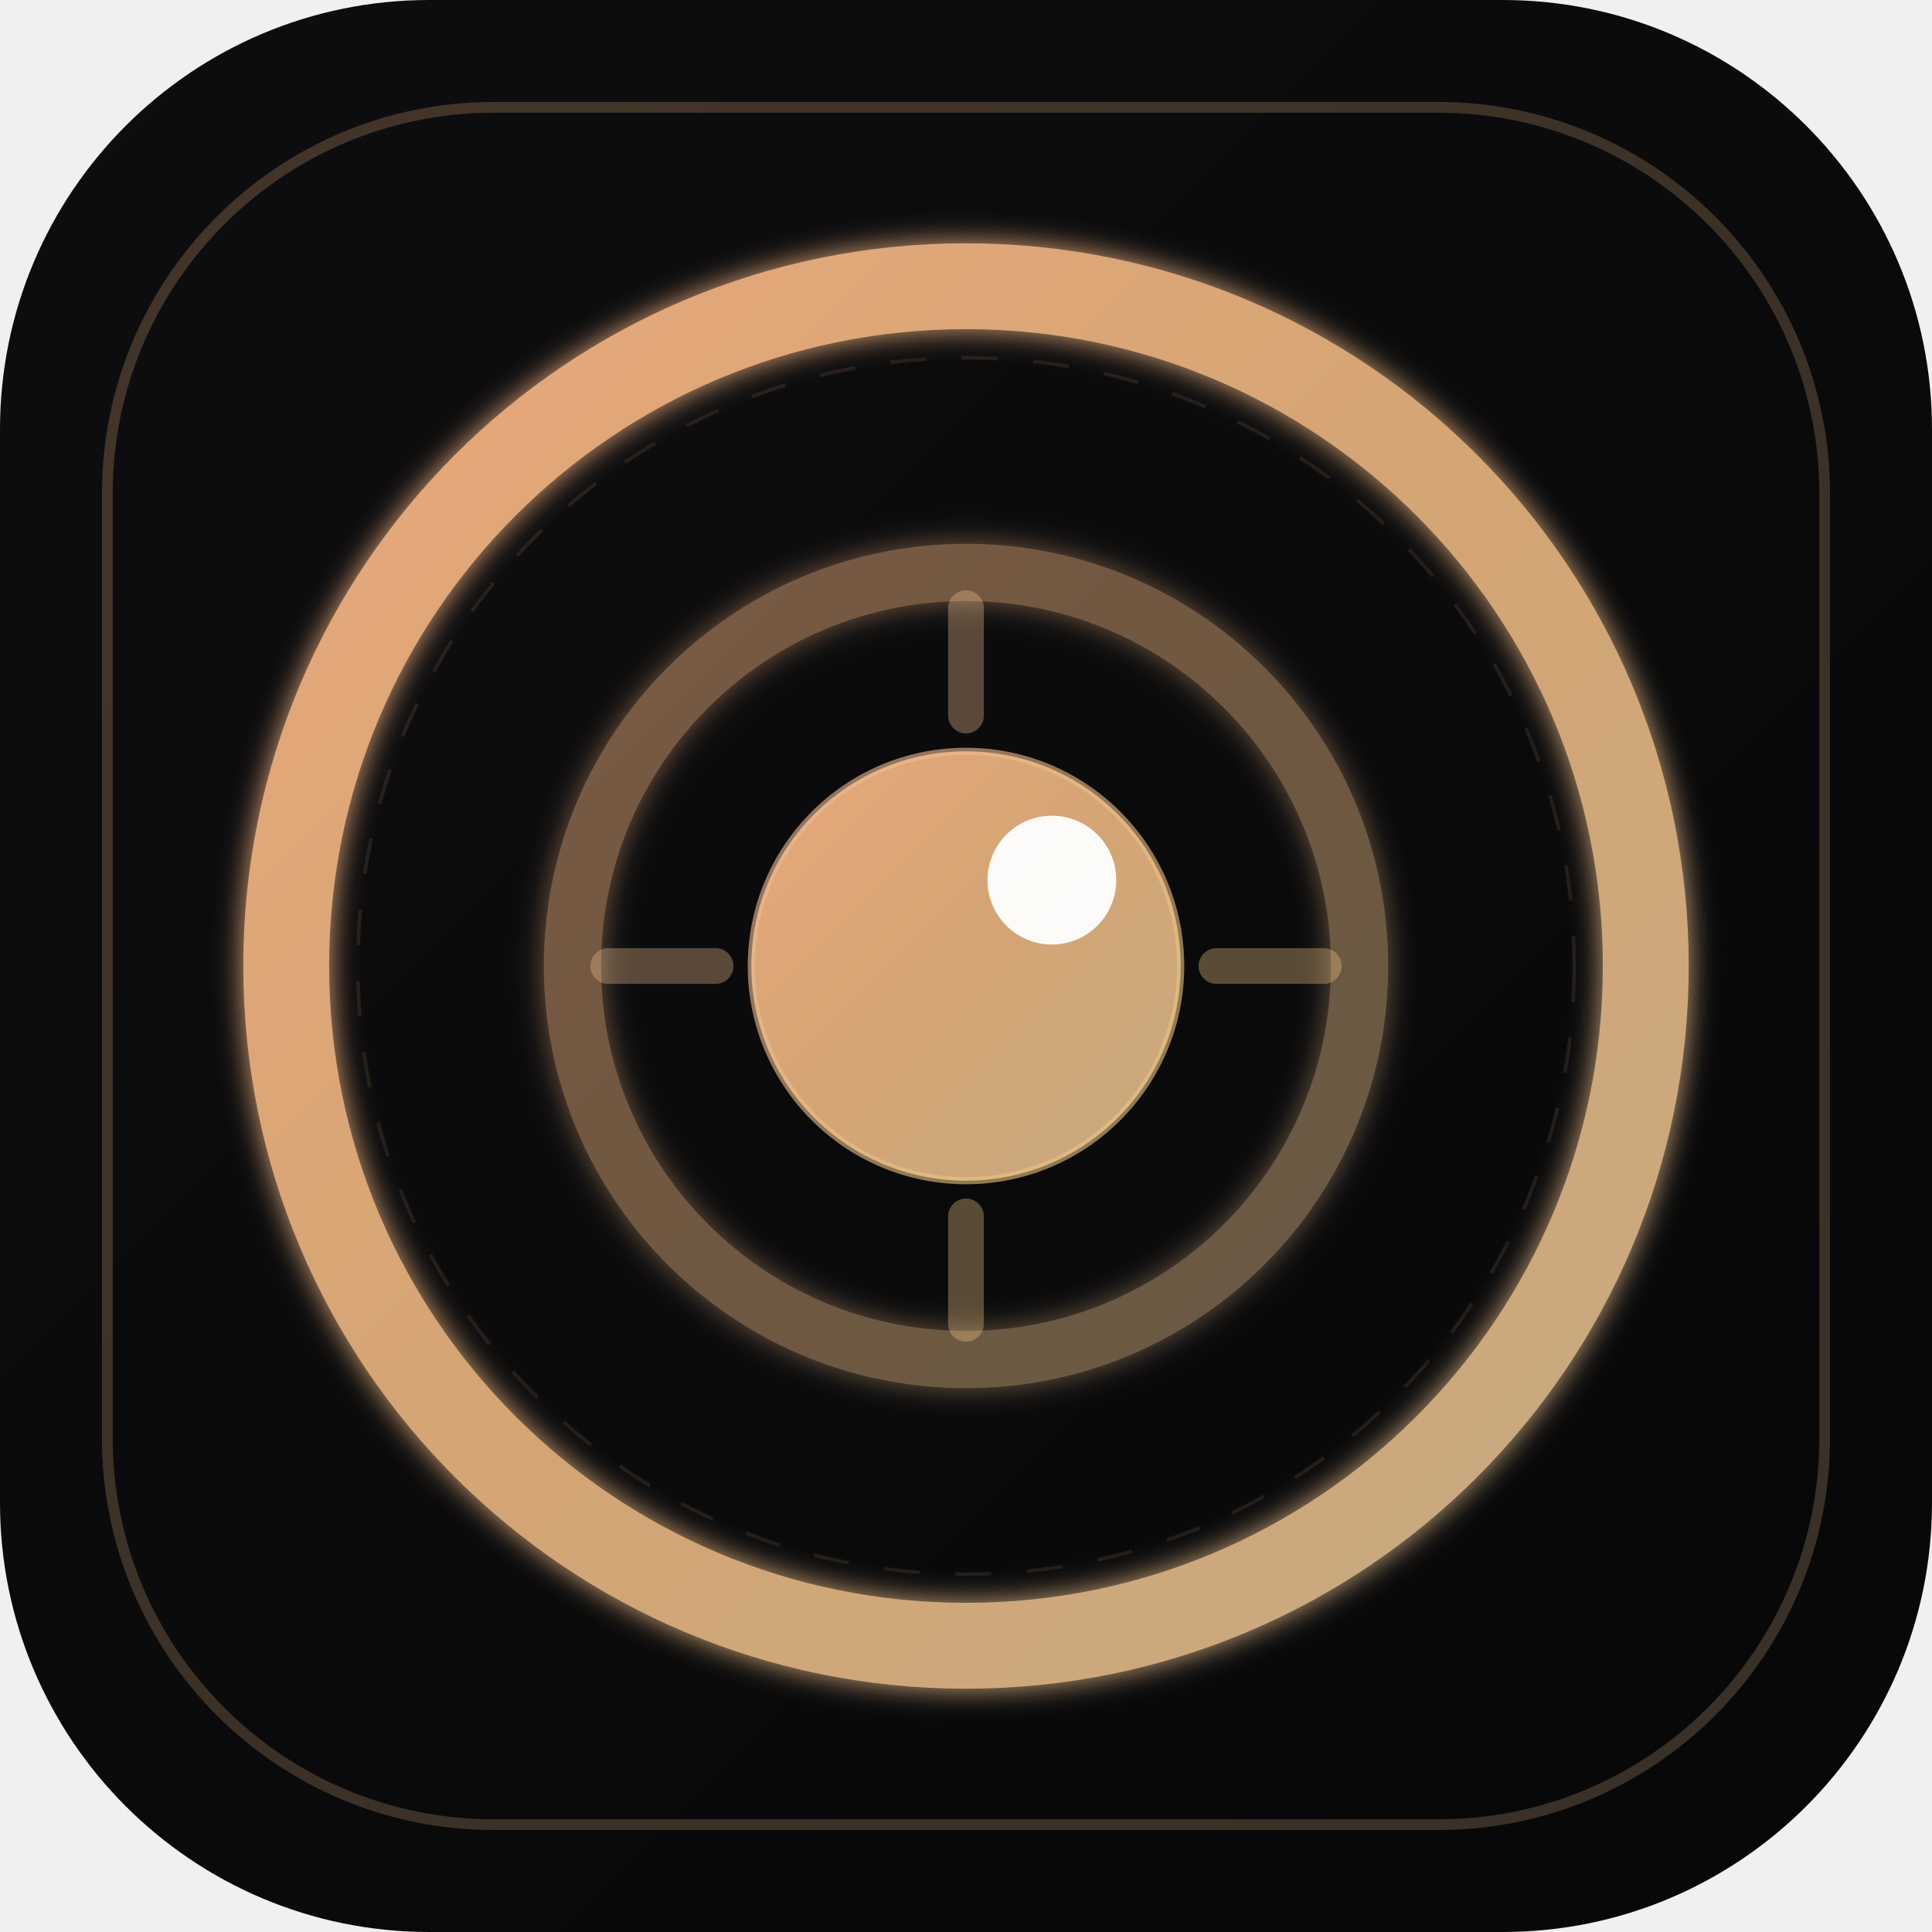
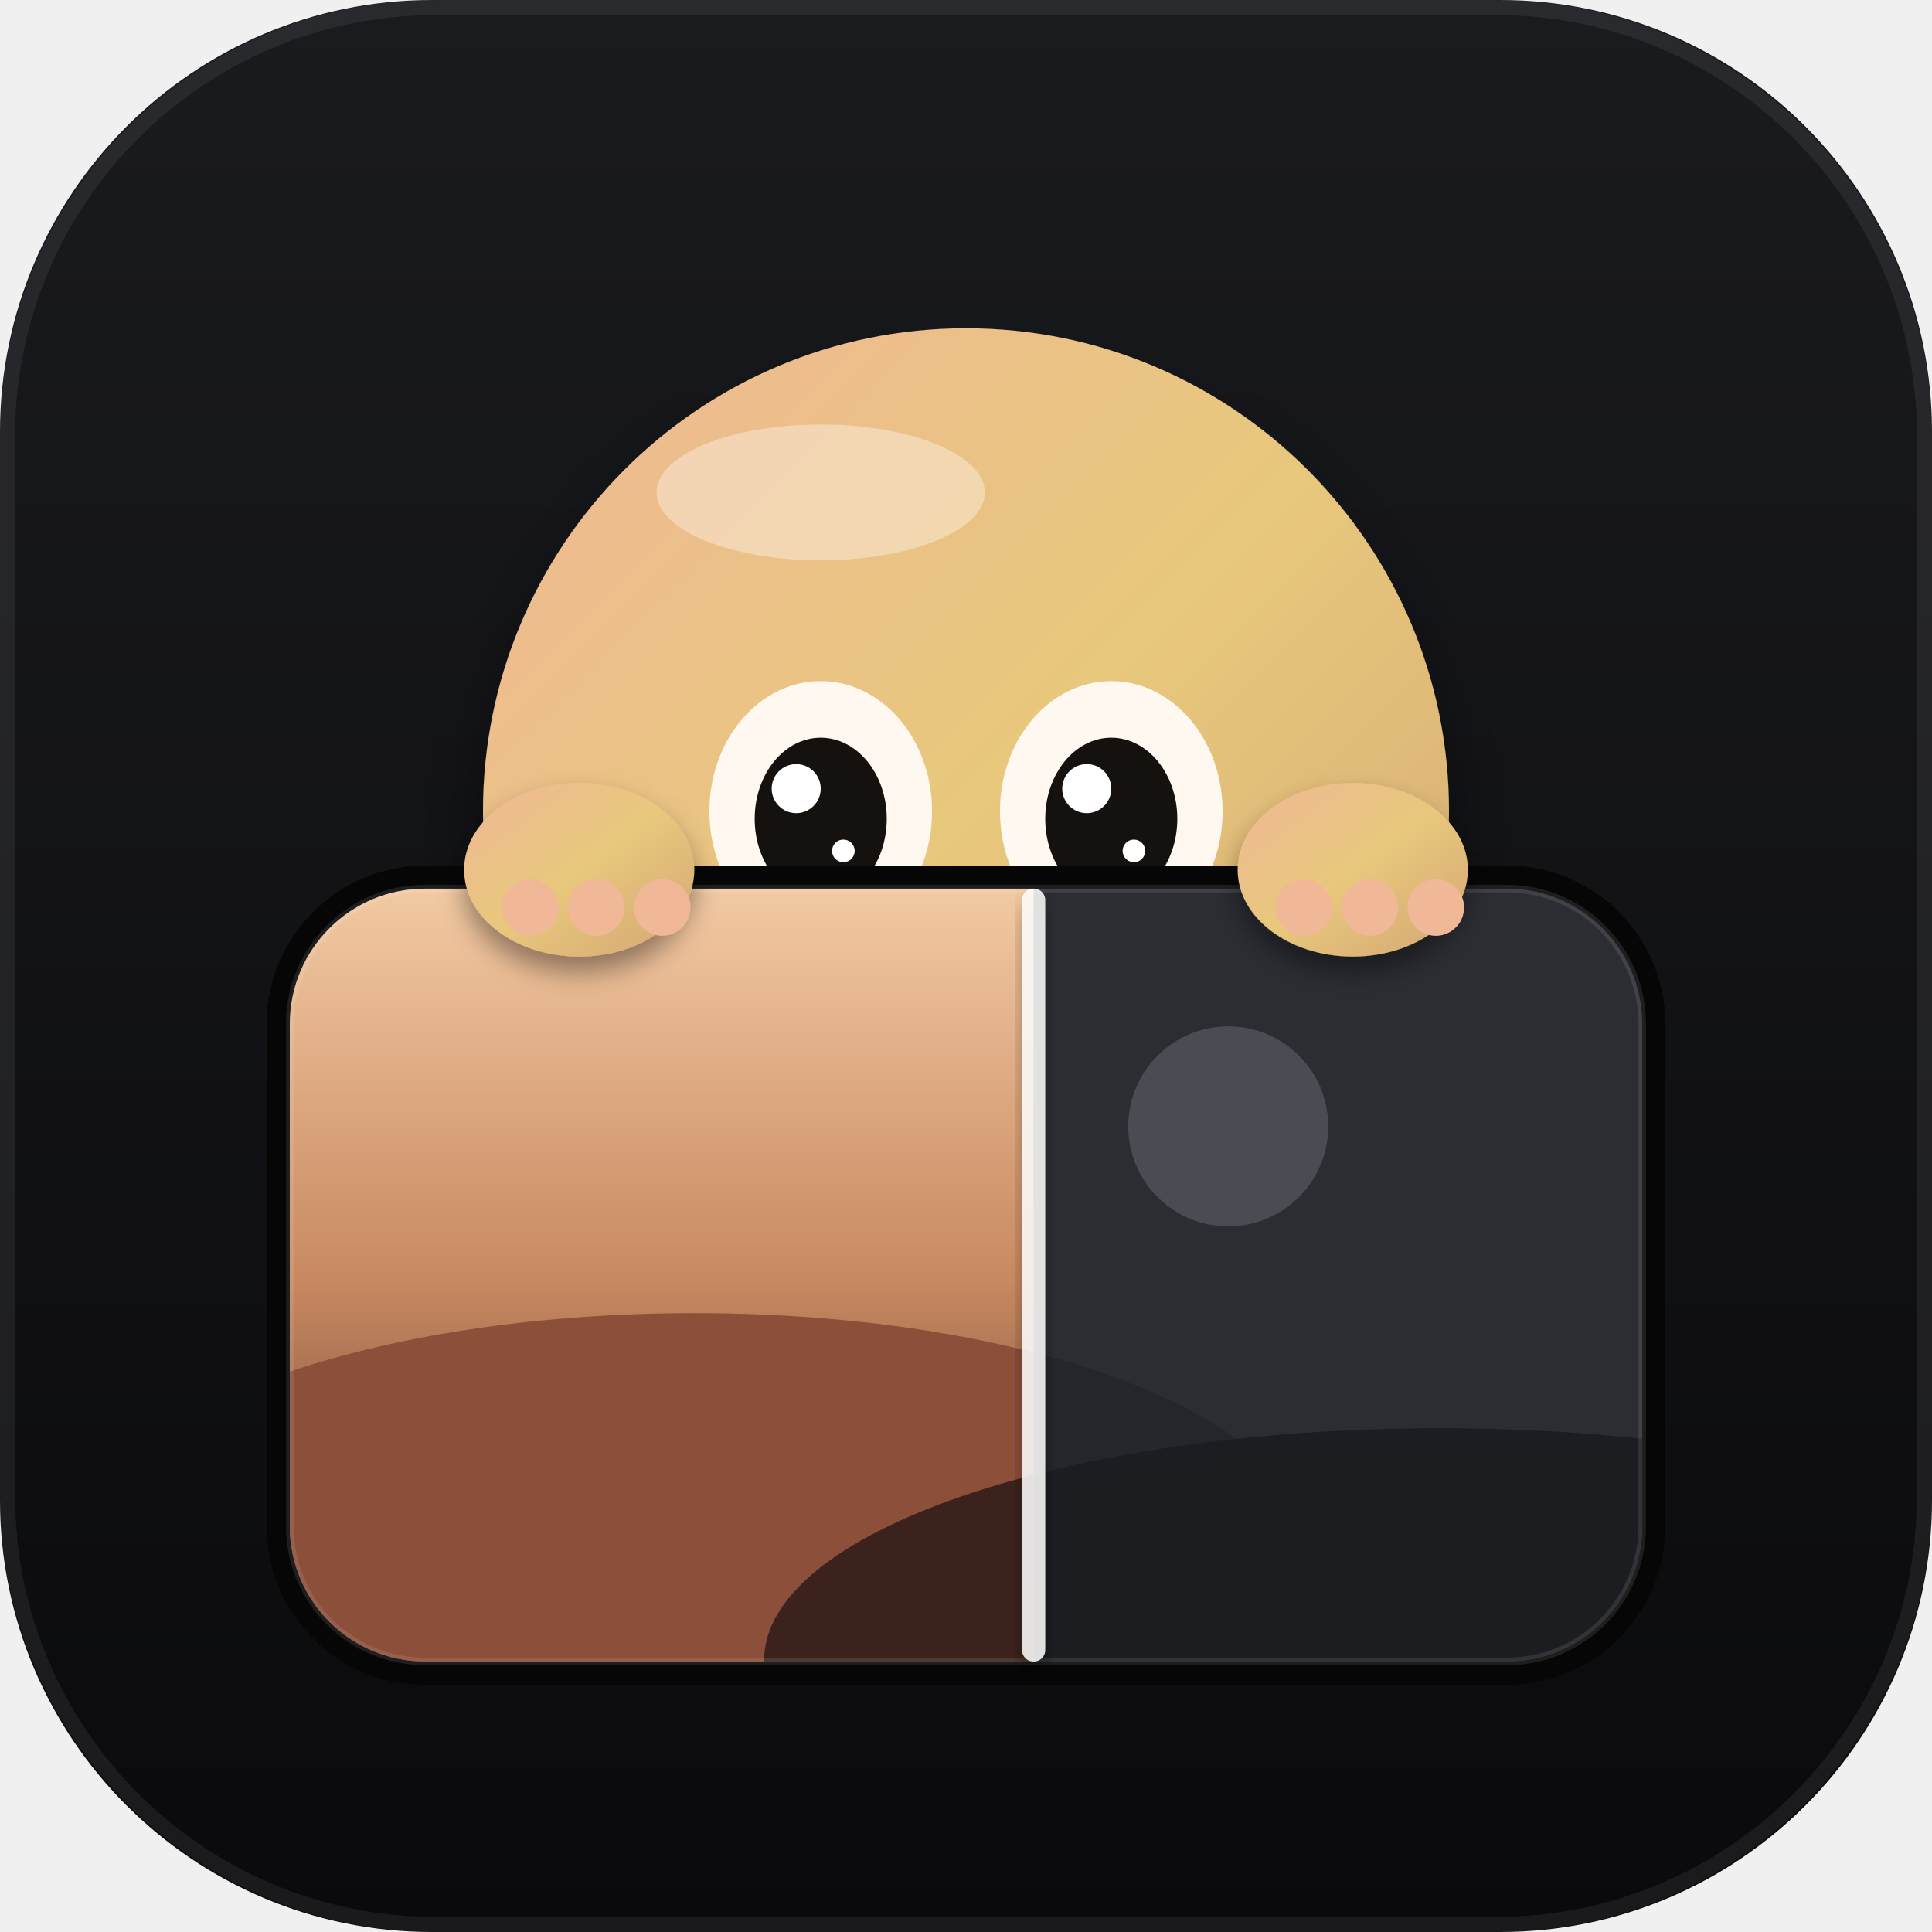
- <svg xmlns="http://www.w3.org/2000/svg" viewBox="0 0 1080 1080">
+ <svg xmlns="http://www.w3.org/2000/svg" viewBox="0 0 1024 1024">
  <defs>
-     <linearGradient id="bg-grad" x1="0%" y1="0%" x2="100%" y2="100%">
-       <stop offset="0%" stop-color="#0e0e10" />
-       <stop offset="100%" stop-color="#070708" />
+     <linearGradient id="body" x1="0" y1="0" x2="0" y2="1">
+       <stop offset="0" stop-color="#1a1b1f" />
+       <stop offset="1" stop-color="#0a0a0c" />
    </linearGradient>
-     <linearGradient id="amber" x1="0%" y1="0%" x2="100%" y2="100%">
-       <stop offset="0%" stop-color="#e8a87c" />
-       <stop offset="50%" stop-color="#d4a574" />
-       <stop offset="100%" stop-color="#c8aa82" />
+     <linearGradient id="amber" x1="0" y1="0" x2="1" y2="1">
+       <stop offset="0" stop-color="#f0b896" />
+       <stop offset="0.5" stop-color="#e8c87c" />
+       <stop offset="1" stop-color="#d4a574" />
    </linearGradient>
-     <linearGradient id="amber-light" x1="0%" y1="0%" x2="100%" y2="100%">
-       <stop offset="0%" stop-color="#f0b896" />
-       <stop offset="100%" stop-color="#e8c87c" />
+     <linearGradient id="print" x1="0" y1="0" x2="0" y2="1">
+       <stop offset="0" stop-color="#f2c9a2" />
+       <stop offset="0.5" stop-color="#c98a62" />
+       <stop offset="1" stop-color="#5a3226" />
    </linearGradient>
-     <filter id="glow" x="-20%" y="-20%" width="140%" height="140%">
-       <feGaussianBlur stdDeviation="8" result="blur" />
-       <feComposite in="SourceGraphic" in2="blur" operator="over" />
+     <filter id="drop" x="-20%" y="-20%" width="140%" height="160%">
+       <feDropShadow dx="0" dy="20" stdDeviation="20" flood-color="#000" flood-opacity="0.45" />
    </filter>
-     <filter id="soft-glow" x="-50%" y="-50%" width="200%" height="200%">
-       <feGaussianBlur stdDeviation="30" result="blur" />
-       <feFlood flood-color="#e8a87c" flood-opacity="0.15" />
-       <feComposite in2="blur" operator="in" />
-       <feComposite in2="SourceGraphic" operator="over" />
+     <filter id="drop-small" x="-30%" y="-30%" width="160%" height="180%">
+       <feDropShadow dx="0" dy="8" stdDeviation="7" flood-color="#000" flood-opacity="0.4" />
    </filter>
+     <clipPath id="photo-clip">
+       <rect x="153.6" y="471" width="716.8" height="409.6" rx="71.7" />
+     </clipPath>
+     <clipPath id="developed-clip">
+       <rect x="153.6" y="471" width="394.2" height="409.6" />
+     </clipPath>
  </defs>
-   <rect x="0" y="0" width="1080" height="1080" rx="240" fill="url(#bg-grad)" />
-   <rect x="60" y="60" width="960" height="960" rx="216" fill="none" stroke="url(#amber)" stroke-width="6" opacity="0.25" />
-   <path d="M 160 540            C 160 330, 330 160, 540 160            C 750 160, 920 330, 920 540            C 920 750, 750 920, 540 920            C 330 920, 160 750, 160 540 Z" fill="none" stroke="url(#amber)" stroke-width="48" stroke-linecap="round" stroke-linejoin="round" filter="url(#glow)" />
-   <circle cx="540" cy="540" r="220" fill="none" stroke="url(#amber)" stroke-width="32" opacity="0.5" filter="url(#glow)" />
-   <circle cx="540" cy="540" r="120" fill="url(#amber)" />
-   <circle cx="540" cy="540" r="120" fill="none" stroke="url(#amber-light)" stroke-width="4" opacity="0.6" />
-   <circle cx="588" cy="492" r="36" fill="#ffffff" opacity="0.95" />
-   <path d="M 540 340 L 540 400 M 540 680 L 540 740 M 340 540 L 400 540 M 680 540 L 740 540" stroke="url(#amber-light)" stroke-width="20" stroke-linecap="round" opacity="0.35" />
-   <circle cx="540" cy="540" r="340" fill="none" stroke="url(#amber)" stroke-width="2" opacity="0.12" stroke-dasharray="20 20" />
+   <rect width="1024" height="1024" rx="229" fill="url(#body)" />
+   <rect x="4" y="4" width="1016" height="1016" rx="227" fill="none" stroke="#fff" stroke-opacity="0.07" stroke-width="8" />
+   <circle cx="512" cy="430" r="256" fill="url(#amber)" filter="url(#drop)" />
+   <ellipse cx="435" cy="261" rx="87" ry="36" fill="#fff" fill-opacity="0.35" />
+   <g>
+     <ellipse cx="435" cy="430" rx="59" ry="69" fill="#fff8f0" />
+     <ellipse cx="435" cy="434" rx="35" ry="43" fill="#15110f" />
+     <circle cx="422" cy="418" r="13" fill="#fff" />
+     <circle cx="447" cy="451" r="6" fill="#fff" />
+     <ellipse cx="589" cy="430" rx="59" ry="69" fill="#fff8f0" />
+     <ellipse cx="589" cy="434" rx="35" ry="43" fill="#15110f" />
+     <circle cx="576" cy="418" r="13" fill="#fff" />
+     <circle cx="601" cy="451" r="6" fill="#fff" />
+   </g>
+   <ellipse cx="338" cy="490" rx="46" ry="26" fill="#f07a6a" fill-opacity="0.35" />
+   <ellipse cx="686" cy="490" rx="46" ry="26" fill="#f07a6a" fill-opacity="0.35" />
+   <ellipse cx="512" cy="521" rx="22" ry="15" fill="#2a1614" />
+   <ellipse cx="512" cy="534" rx="12" ry="7" fill="#e8705f" />
+   <rect x="141.3" y="458.8" width="741.4" height="434.2" rx="84" fill="#060607" />
+   <g clip-path="url(#photo-clip)">
+     <rect x="153.6" y="471" width="716.8" height="409.6" fill="#2b2d33" />
+     <circle cx="651" cy="597" r="53" fill="#4a4c53" />
+     <ellipse cx="368" cy="819" rx="323" ry="123" fill="#24262b" />
+     <ellipse cx="763" cy="880" rx="358" ry="123" fill="#1b1d21" />
+     <g clip-path="url(#developed-clip)">
+       <rect x="153.6" y="471" width="716.8" height="409.6" fill="url(#print)" />
+       <circle cx="651" cy="597" r="53" fill="#ffe3b8" />
+       <ellipse cx="368" cy="819" rx="323" ry="123" fill="#8c4f3a" />
+       <ellipse cx="763" cy="880" rx="358" ry="123" fill="#3b221c" />
+     </g>
+   </g>
+   <rect x="153.6" y="471" width="716.8" height="409.6" rx="71.7" fill="none" stroke="#fff" stroke-opacity="0.10" stroke-width="4" />
+   <rect x="541.7" y="471" width="12.3" height="409.6" rx="6" fill="#fff" fill-opacity="0.85" filter="url(#drop-small)" />
+   <g filter="url(#drop-small)">
+     <ellipse cx="307" cy="461" rx="61" ry="46" fill="url(#amber)" />
+     <ellipse cx="717" cy="461" rx="61" ry="46" fill="url(#amber)" />
+   </g>
+   <g fill="#f0b896">
+     <circle cx="281" cy="481" r="15" />
+     <circle cx="316" cy="481" r="15" />
+     <circle cx="351" cy="481" r="15" />
+     <circle cx="691" cy="481" r="15" />
+     <circle cx="726" cy="481" r="15" />
+     <circle cx="761" cy="481" r="15" />
+   </g>
</svg>
